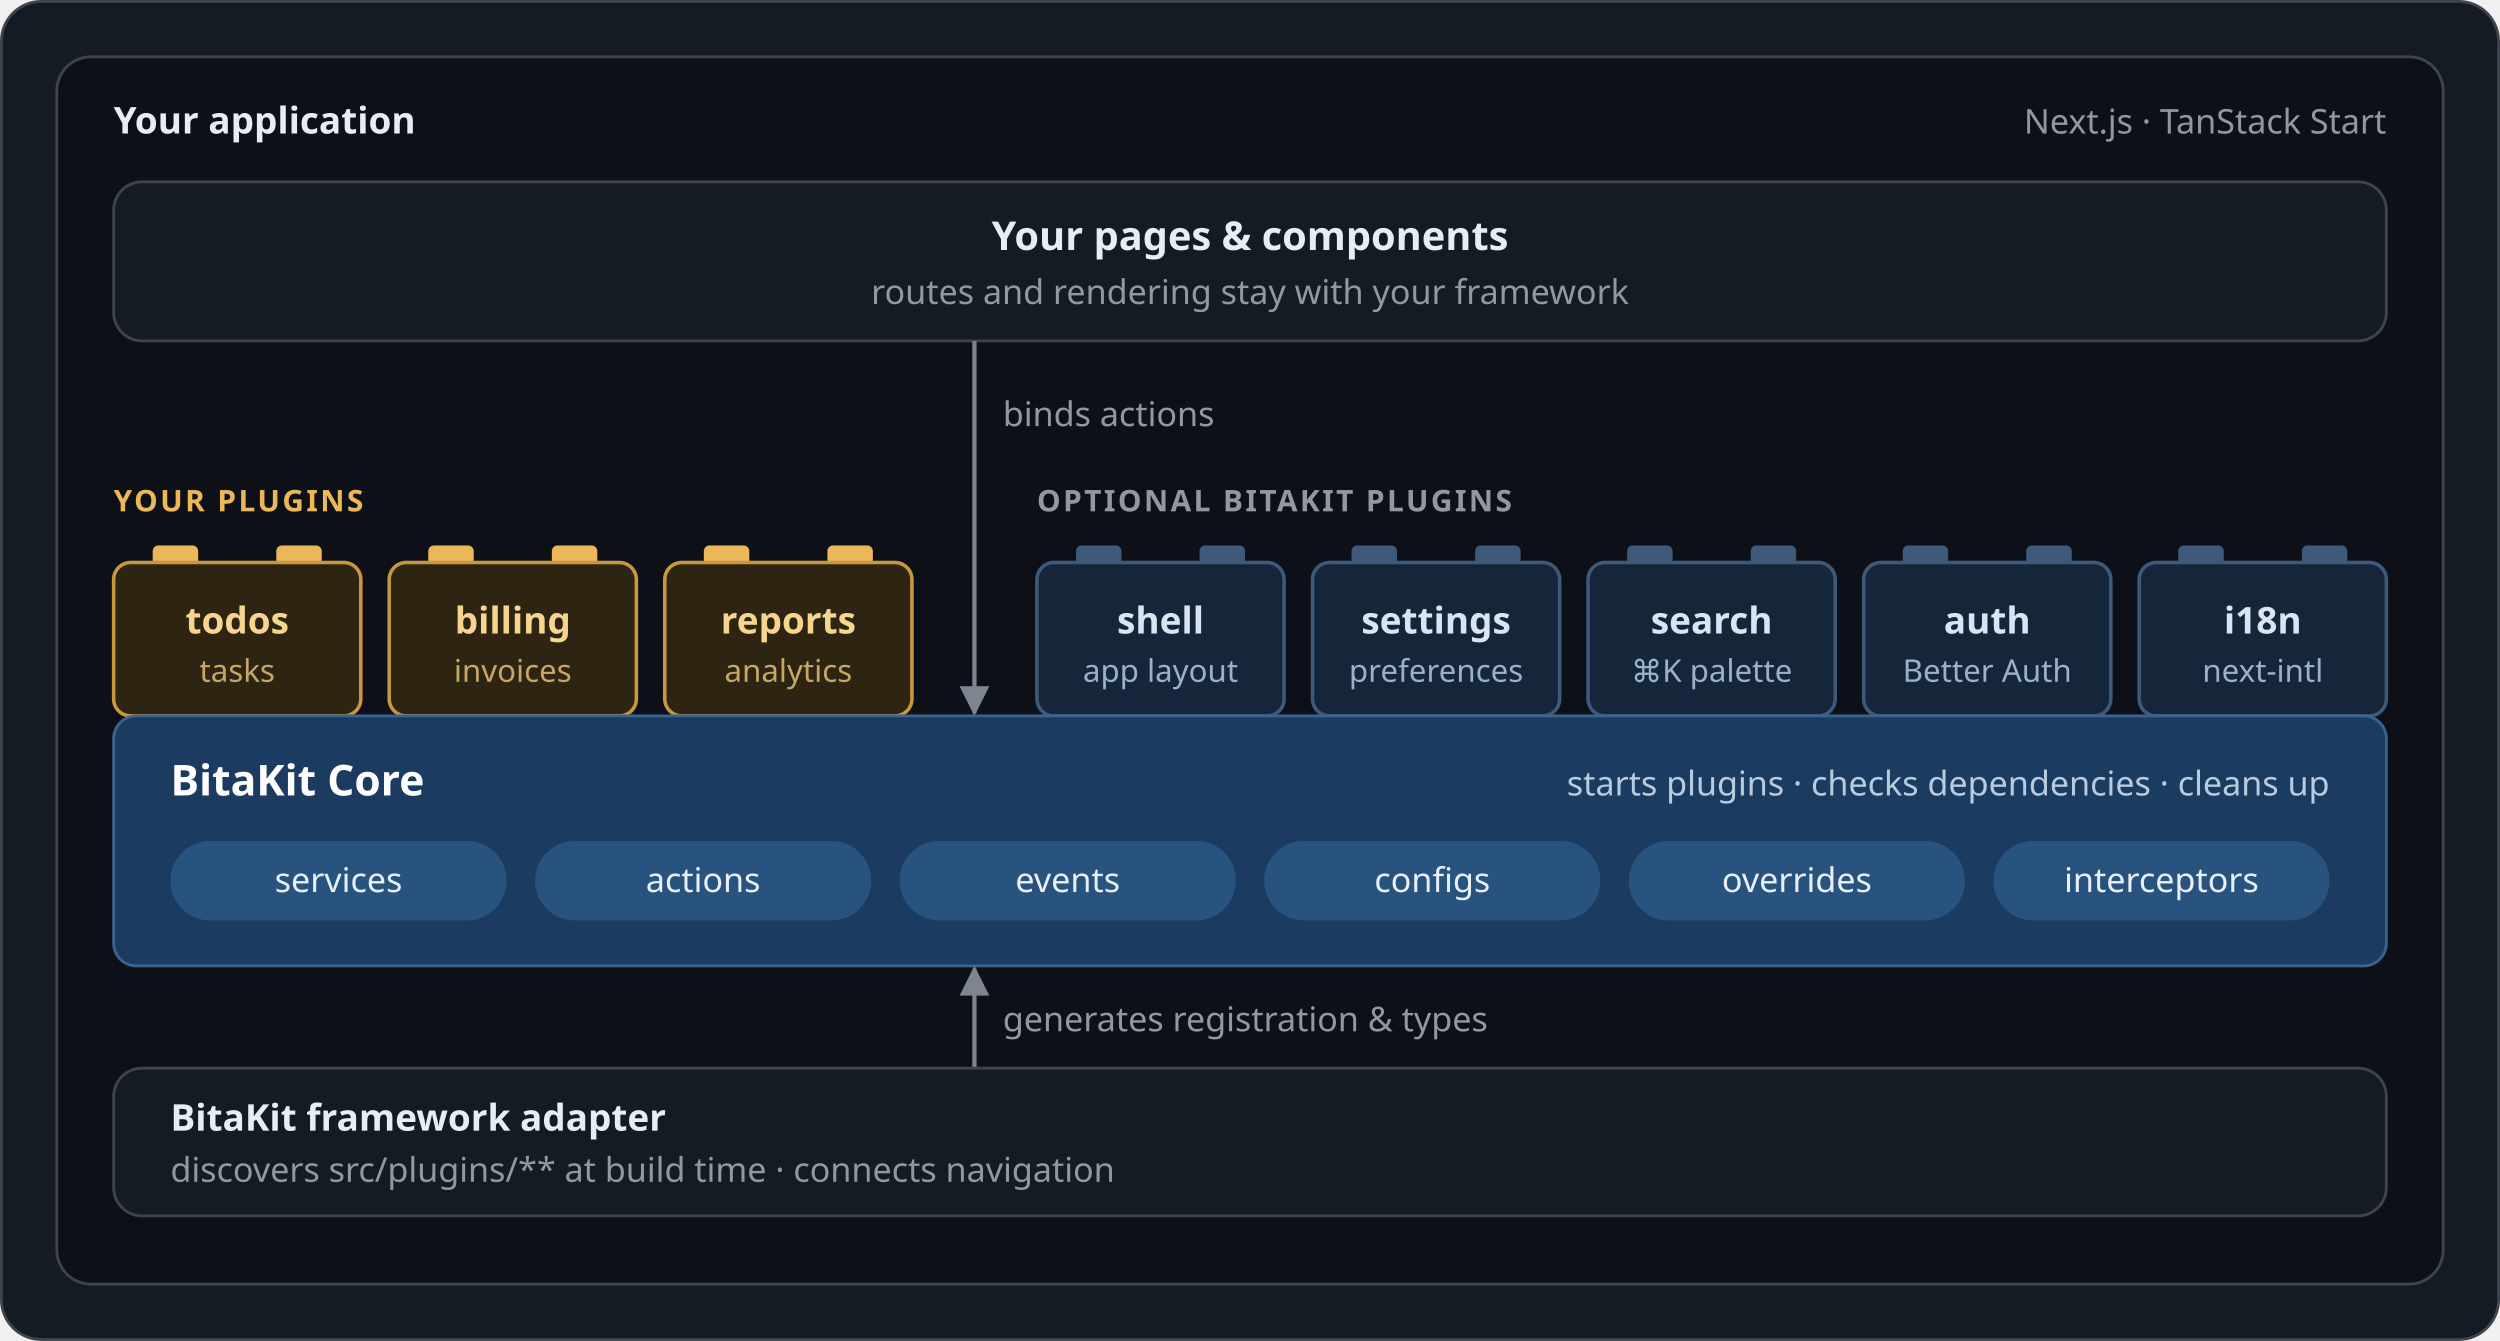
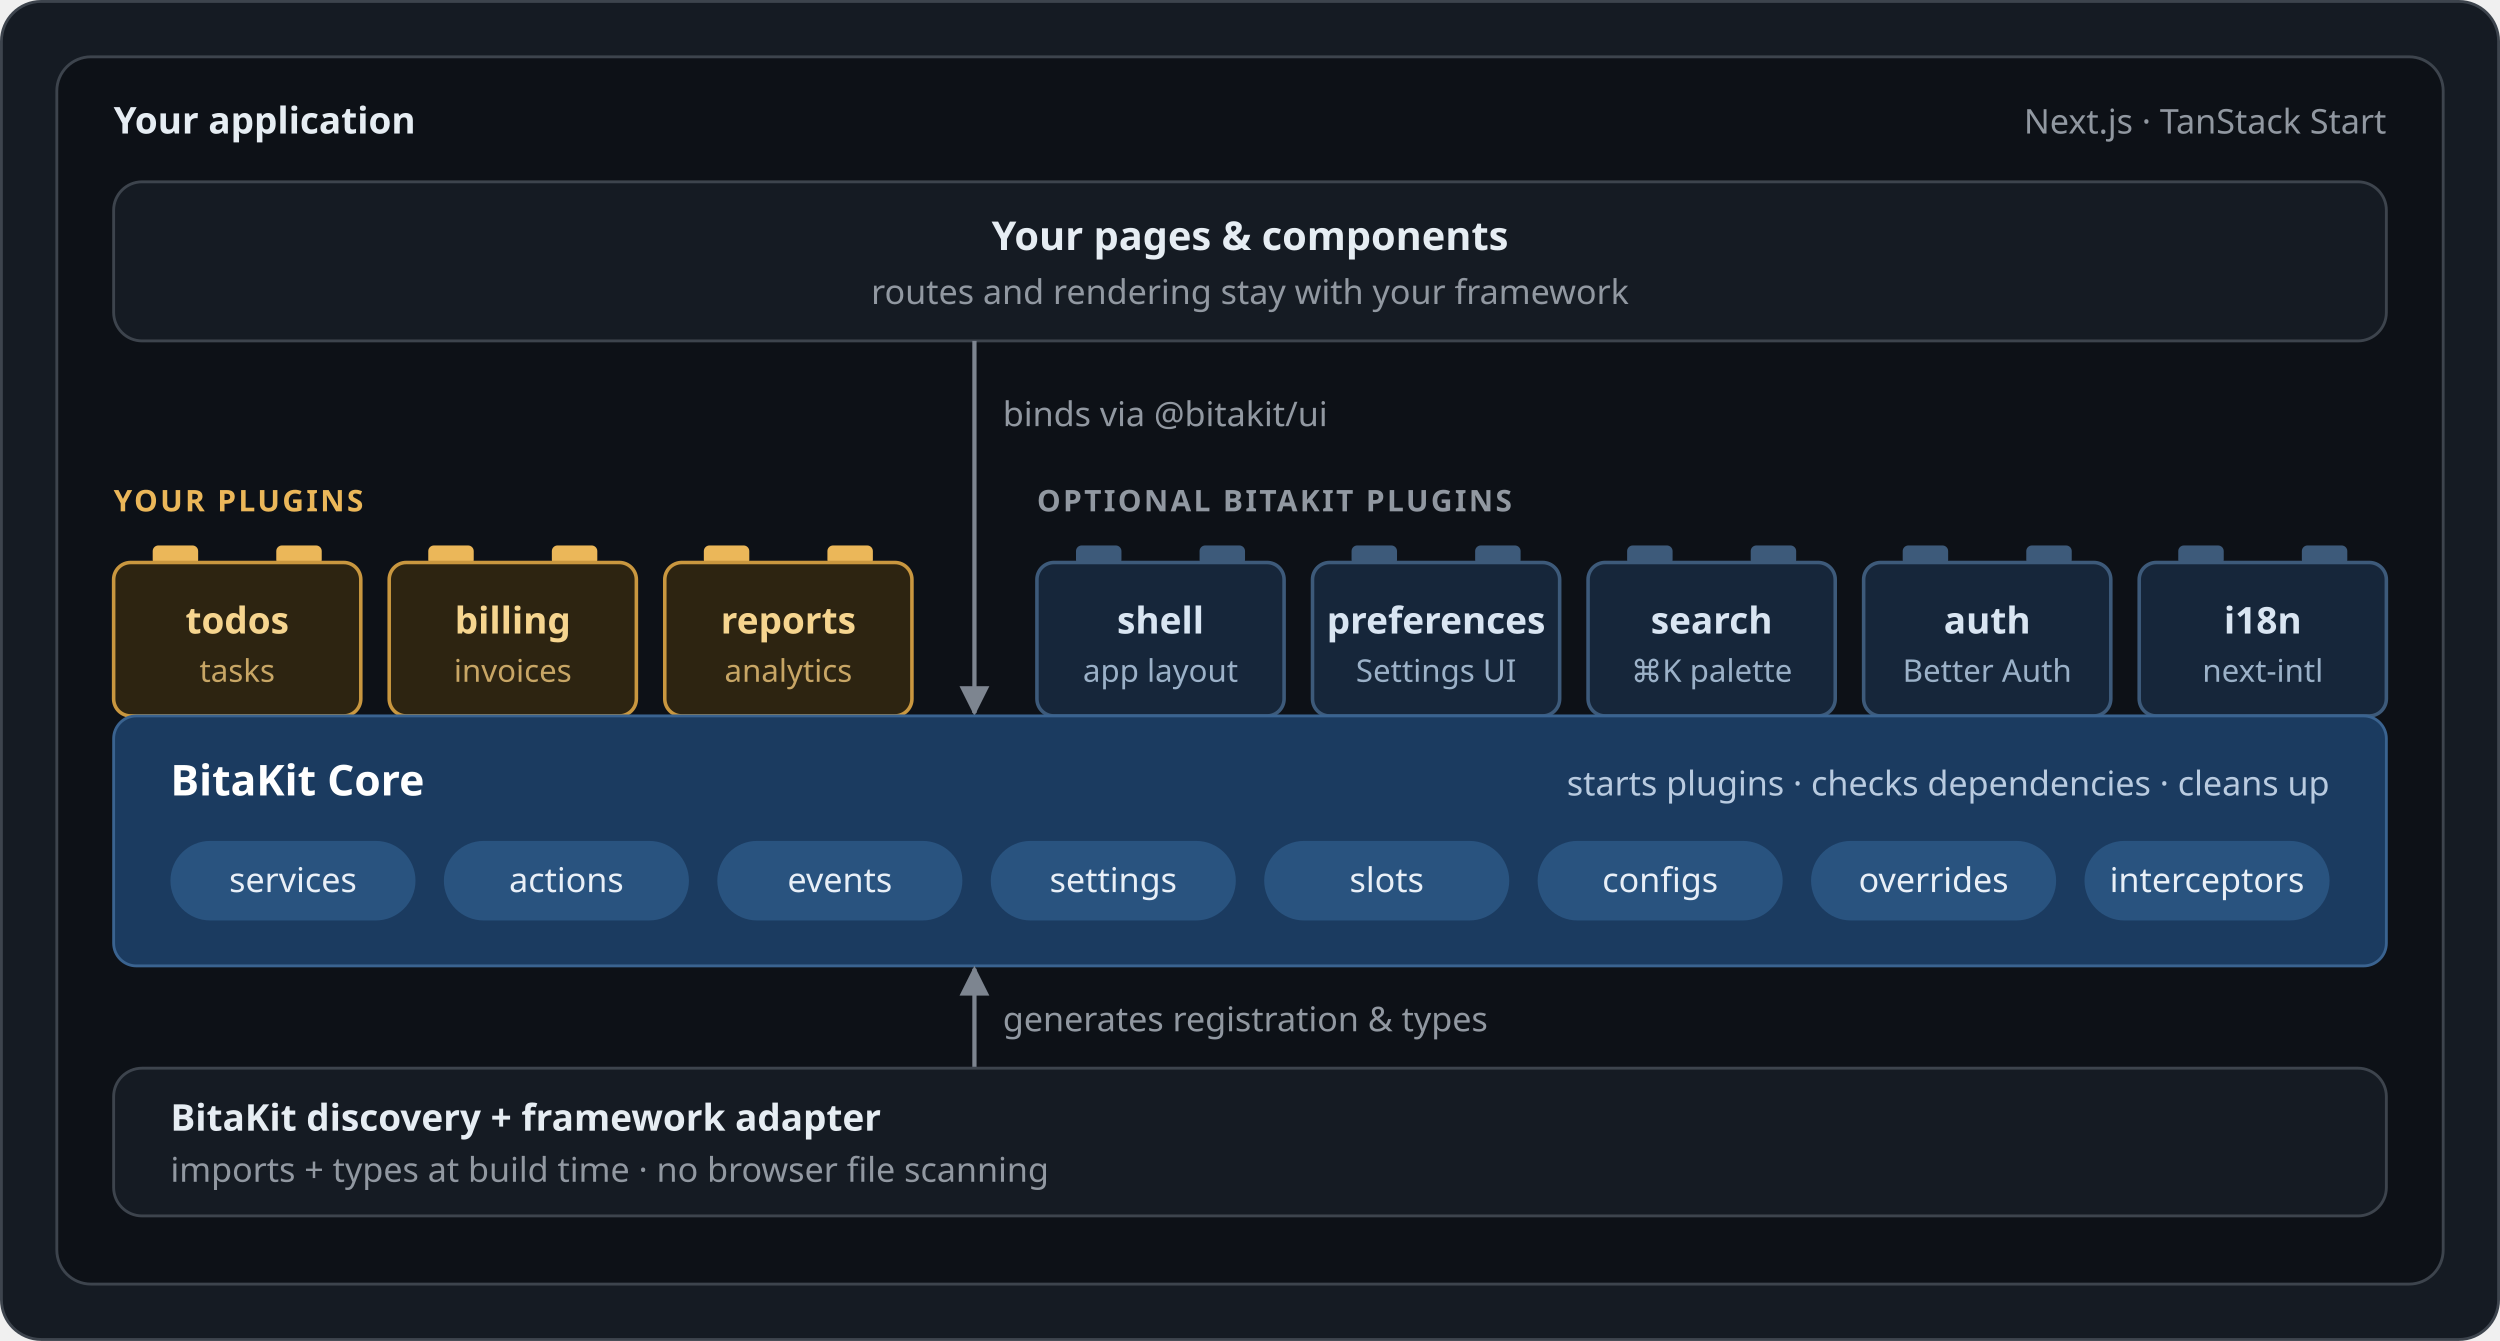
- <svg xmlns="http://www.w3.org/2000/svg" width="880" height="472" viewBox="0 0 880 472" role="img" aria-label="BitaKit architecture: your pages bind actions in BitaKit Core; your plugins and optional BitaKit plugins snap onto Core, which owns services, actions, events, configs, overrides and interceptors; a framework adapter discovers plugin files at build time and generates their registration and types.">
+ <svg xmlns="http://www.w3.org/2000/svg" width="880" height="472" viewBox="0 0 880 472" role="img" aria-label="BitaKit architecture: your pages use @bitakit/ui to bind actions in headless Core; your plugins and optional BitaKit plugins share Core services, actions, events, settings, slots, configs, overrides and interceptors; discovery and the framework adapter generate imports and types at build time.">
  <defs>
    <marker id="arrow" viewBox="0 0 10 10" refX="9" refY="5" markerWidth="7" markerHeight="7" orient="auto-start-reverse">
      <path d="M0 0 L10 5 L0 10 z" fill="#7d8590" />
    </marker>
    <marker id="arrow-accent" viewBox="0 0 10 10" refX="9" refY="5" markerWidth="7" markerHeight="7" orient="auto-start-reverse">
      <path d="M0 0 L10 5 L0 10 z" fill="#EBB759" />
    </marker>
  </defs>
  <rect x="0.5" y="0.5" width="879" height="471" rx="14" fill="#151b23" stroke="#3d444d" stroke-width="1" />
  <rect x="20" y="20" width="840" height="432" rx="12" fill="#0d1117" stroke="#3d444d" stroke-width="1" />
  <text x="40" y="47" font-family="-apple-system, BlinkMacSystemFont, 'Segoe UI', 'Noto Sans', Helvetica, Arial, sans-serif" font-size="13" font-weight="600" fill="#e6edf3">Your application</text>
  <text x="840" y="47" font-family="-apple-system, BlinkMacSystemFont, 'Segoe UI', 'Noto Sans', Helvetica, Arial, sans-serif" font-size="12" fill="#9198a1" text-anchor="end">Next.js · TanStack Start</text>
  <rect x="40" y="64" width="800" height="56" rx="10" fill="#151b23" stroke="#3d444d" stroke-width="1" />
  <text x="440" y="88" font-family="-apple-system, BlinkMacSystemFont, 'Segoe UI', 'Noto Sans', Helvetica, Arial, sans-serif" font-size="14" font-weight="600" fill="#e6edf3" text-anchor="middle">Your pages &amp; components</text>
  <text x="440" y="107" font-family="-apple-system, BlinkMacSystemFont, 'Segoe UI', 'Noto Sans', Helvetica, Arial, sans-serif" font-size="12" fill="#9198a1" text-anchor="middle">routes and rendering stay with your framework</text>
  <path d="M343 120 L343 251" fill="none" stroke="#7d8590" stroke-width="1.5" stroke-linejoin="round" marker-end="url(#arrow)" />
-   <text x="353" y="150" font-family="-apple-system, BlinkMacSystemFont, 'Segoe UI', 'Noto Sans', Helvetica, Arial, sans-serif" font-size="12" fill="#9198a1">binds actions</text>
+   <text x="353" y="150" font-family="-apple-system, BlinkMacSystemFont, 'Segoe UI', 'Noto Sans', Helvetica, Arial, sans-serif" font-size="12" fill="#9198a1">binds via @bitakit/ui</text>
  <text x="40" y="180" font-family="-apple-system, BlinkMacSystemFont, 'Segoe UI', 'Noto Sans', Helvetica, Arial, sans-serif" font-size="10.5" font-weight="600" fill="#EBB759" letter-spacing="0.08em">YOUR PLUGINS</text>
  <text x="365" y="180" font-family="-apple-system, BlinkMacSystemFont, 'Segoe UI', 'Noto Sans', Helvetica, Arial, sans-serif" font-size="10.5" font-weight="600" fill="#9198a1" letter-spacing="0.08em">OPTIONAL BITAKIT PLUGINS</text>
  <rect x="53.75" y="192" width="16" height="7" rx="2" fill="#EBB759" />
  <rect x="97.25" y="192" width="16" height="7" rx="2" fill="#EBB759" />
  <rect x="40" y="198" width="87" height="54" rx="6" fill="#2d2411" stroke="#c9973f" stroke-width="1.25" />
  <text x="83.5" y="223" font-family="-apple-system, BlinkMacSystemFont, 'Segoe UI', 'Noto Sans', Helvetica, Arial, sans-serif" font-size="13" font-weight="600" fill="#f6d58f" text-anchor="middle">todos</text>
  <text x="83.5" y="240" font-family="-apple-system, BlinkMacSystemFont, 'Segoe UI', 'Noto Sans', Helvetica, Arial, sans-serif" font-size="11" fill="#c8a665" text-anchor="middle">tasks</text>
  <rect x="150.75" y="192" width="16" height="7" rx="2" fill="#EBB759" />
  <rect x="194.25" y="192" width="16" height="7" rx="2" fill="#EBB759" />
  <rect x="137" y="198" width="87" height="54" rx="6" fill="#2d2411" stroke="#c9973f" stroke-width="1.25" />
  <text x="180.5" y="223" font-family="-apple-system, BlinkMacSystemFont, 'Segoe UI', 'Noto Sans', Helvetica, Arial, sans-serif" font-size="13" font-weight="600" fill="#f6d58f" text-anchor="middle">billing</text>
  <text x="180.5" y="240" font-family="-apple-system, BlinkMacSystemFont, 'Segoe UI', 'Noto Sans', Helvetica, Arial, sans-serif" font-size="11" fill="#c8a665" text-anchor="middle">invoices</text>
  <rect x="247.75" y="192" width="16" height="7" rx="2" fill="#EBB759" />
  <rect x="291.25" y="192" width="16" height="7" rx="2" fill="#EBB759" />
  <rect x="234" y="198" width="87" height="54" rx="6" fill="#2d2411" stroke="#c9973f" stroke-width="1.25" />
  <text x="277.5" y="223" font-family="-apple-system, BlinkMacSystemFont, 'Segoe UI', 'Noto Sans', Helvetica, Arial, sans-serif" font-size="13" font-weight="600" fill="#f6d58f" text-anchor="middle">reports</text>
  <text x="277.5" y="240" font-family="-apple-system, BlinkMacSystemFont, 'Segoe UI', 'Noto Sans', Helvetica, Arial, sans-serif" font-size="11" fill="#c8a665" text-anchor="middle">analytics</text>
  <rect x="378.75" y="192" width="16" height="7" rx="2" fill="#3d5a7a" />
  <rect x="422.25" y="192" width="16" height="7" rx="2" fill="#3d5a7a" />
  <rect x="365" y="198" width="87" height="54" rx="6" fill="#16263a" stroke="#3d5a7a" stroke-width="1.25" />
  <text x="408.5" y="223" font-family="-apple-system, BlinkMacSystemFont, 'Segoe UI', 'Noto Sans', Helvetica, Arial, sans-serif" font-size="13" font-weight="600" fill="#d9e5f2" text-anchor="middle">shell</text>
  <text x="408.5" y="240" font-family="-apple-system, BlinkMacSystemFont, 'Segoe UI', 'Noto Sans', Helvetica, Arial, sans-serif" font-size="11" fill="#9bb1c8" text-anchor="middle">app layout</text>
  <rect x="475.75" y="192" width="16" height="7" rx="2" fill="#3d5a7a" />
  <rect x="519.25" y="192" width="16" height="7" rx="2" fill="#3d5a7a" />
  <rect x="462" y="198" width="87" height="54" rx="6" fill="#16263a" stroke="#3d5a7a" stroke-width="1.25" />
-   <text x="505.5" y="223" font-family="-apple-system, BlinkMacSystemFont, 'Segoe UI', 'Noto Sans', Helvetica, Arial, sans-serif" font-size="13" font-weight="600" fill="#d9e5f2" text-anchor="middle">settings</text>
-   <text x="505.5" y="240" font-family="-apple-system, BlinkMacSystemFont, 'Segoe UI', 'Noto Sans', Helvetica, Arial, sans-serif" font-size="11" fill="#9bb1c8" text-anchor="middle">preferences</text>
+   <text x="505.5" y="223" font-family="-apple-system, BlinkMacSystemFont, 'Segoe UI', 'Noto Sans', Helvetica, Arial, sans-serif" font-size="13" font-weight="600" fill="#d9e5f2" text-anchor="middle">preferences</text>
+   <text x="505.5" y="240" font-family="-apple-system, BlinkMacSystemFont, 'Segoe UI', 'Noto Sans', Helvetica, Arial, sans-serif" font-size="11" fill="#9bb1c8" text-anchor="middle">Settings UI</text>
  <rect x="572.75" y="192" width="16" height="7" rx="2" fill="#3d5a7a" />
  <rect x="616.25" y="192" width="16" height="7" rx="2" fill="#3d5a7a" />
  <rect x="559" y="198" width="87" height="54" rx="6" fill="#16263a" stroke="#3d5a7a" stroke-width="1.25" />
  <text x="602.5" y="223" font-family="-apple-system, BlinkMacSystemFont, 'Segoe UI', 'Noto Sans', Helvetica, Arial, sans-serif" font-size="13" font-weight="600" fill="#d9e5f2" text-anchor="middle">search</text>
  <text x="602.5" y="240" font-family="-apple-system, BlinkMacSystemFont, 'Segoe UI', 'Noto Sans', Helvetica, Arial, sans-serif" font-size="11" fill="#9bb1c8" text-anchor="middle">⌘K palette</text>
  <rect x="669.75" y="192" width="16" height="7" rx="2" fill="#3d5a7a" />
  <rect x="713.25" y="192" width="16" height="7" rx="2" fill="#3d5a7a" />
  <rect x="656" y="198" width="87" height="54" rx="6" fill="#16263a" stroke="#3d5a7a" stroke-width="1.25" />
  <text x="699.5" y="223" font-family="-apple-system, BlinkMacSystemFont, 'Segoe UI', 'Noto Sans', Helvetica, Arial, sans-serif" font-size="13" font-weight="600" fill="#d9e5f2" text-anchor="middle">auth</text>
  <text x="699.5" y="240" font-family="-apple-system, BlinkMacSystemFont, 'Segoe UI', 'Noto Sans', Helvetica, Arial, sans-serif" font-size="11" fill="#9bb1c8" text-anchor="middle">Better Auth</text>
  <rect x="766.75" y="192" width="16" height="7" rx="2" fill="#3d5a7a" />
  <rect x="810.25" y="192" width="16" height="7" rx="2" fill="#3d5a7a" />
  <rect x="753" y="198" width="87" height="54" rx="6" fill="#16263a" stroke="#3d5a7a" stroke-width="1.25" />
  <text x="796.5" y="223" font-family="-apple-system, BlinkMacSystemFont, 'Segoe UI', 'Noto Sans', Helvetica, Arial, sans-serif" font-size="13" font-weight="600" fill="#d9e5f2" text-anchor="middle">i18n</text>
  <text x="796.5" y="240" font-family="-apple-system, BlinkMacSystemFont, 'Segoe UI', 'Noto Sans', Helvetica, Arial, sans-serif" font-size="11" fill="#9bb1c8" text-anchor="middle">next-intl</text>
  <rect x="40" y="252" width="800" height="88" rx="8" fill="#1b3b60" stroke="#3a6390" stroke-width="1" />
  <text x="60" y="280" font-family="-apple-system, BlinkMacSystemFont, 'Segoe UI', 'Noto Sans', Helvetica, Arial, sans-serif" font-size="15" font-weight="700" fill="#ffffff">BitaKit Core</text>
  <text x="820" y="280" font-family="-apple-system, BlinkMacSystemFont, 'Segoe UI', 'Noto Sans', Helvetica, Arial, sans-serif" font-size="12" fill="#b9cbe0" text-anchor="end">starts plugins · checks dependencies · cleans up</text>
-   <rect x="60" y="296" width="118.333" height="28" rx="14" fill="#29537f" />
-   <text x="119.167" y="314" font-family="-apple-system, BlinkMacSystemFont, 'Segoe UI', 'Noto Sans', Helvetica, Arial, sans-serif" font-size="12" font-weight="500" fill="#e8eff7" text-anchor="middle">services</text>
-   <rect x="188.333" y="296" width="118.333" height="28" rx="14" fill="#29537f" />
-   <text x="247.5" y="314" font-family="-apple-system, BlinkMacSystemFont, 'Segoe UI', 'Noto Sans', Helvetica, Arial, sans-serif" font-size="12" font-weight="500" fill="#e8eff7" text-anchor="middle">actions</text>
-   <rect x="316.667" y="296" width="118.333" height="28" rx="14" fill="#29537f" />
-   <text x="375.833" y="314" font-family="-apple-system, BlinkMacSystemFont, 'Segoe UI', 'Noto Sans', Helvetica, Arial, sans-serif" font-size="12" font-weight="500" fill="#e8eff7" text-anchor="middle">events</text>
-   <rect x="445" y="296" width="118.333" height="28" rx="14" fill="#29537f" />
-   <text x="504.167" y="314" font-family="-apple-system, BlinkMacSystemFont, 'Segoe UI', 'Noto Sans', Helvetica, Arial, sans-serif" font-size="12" font-weight="500" fill="#e8eff7" text-anchor="middle">configs</text>
-   <rect x="573.333" y="296" width="118.333" height="28" rx="14" fill="#29537f" />
-   <text x="632.5" y="314" font-family="-apple-system, BlinkMacSystemFont, 'Segoe UI', 'Noto Sans', Helvetica, Arial, sans-serif" font-size="12" font-weight="500" fill="#e8eff7" text-anchor="middle">overrides</text>
-   <rect x="701.667" y="296" width="118.333" height="28" rx="14" fill="#29537f" />
-   <text x="760.833" y="314" font-family="-apple-system, BlinkMacSystemFont, 'Segoe UI', 'Noto Sans', Helvetica, Arial, sans-serif" font-size="12" font-weight="500" fill="#e8eff7" text-anchor="middle">interceptors</text>
+   <rect x="60" y="296" width="86.25" height="28" rx="14" fill="#29537f" />
+   <text x="103.125" y="314" font-family="-apple-system, BlinkMacSystemFont, 'Segoe UI', 'Noto Sans', Helvetica, Arial, sans-serif" font-size="12" font-weight="500" fill="#e8eff7" text-anchor="middle">services</text>
+   <rect x="156.25" y="296" width="86.25" height="28" rx="14" fill="#29537f" />
+   <text x="199.375" y="314" font-family="-apple-system, BlinkMacSystemFont, 'Segoe UI', 'Noto Sans', Helvetica, Arial, sans-serif" font-size="12" font-weight="500" fill="#e8eff7" text-anchor="middle">actions</text>
+   <rect x="252.5" y="296" width="86.25" height="28" rx="14" fill="#29537f" />
+   <text x="295.625" y="314" font-family="-apple-system, BlinkMacSystemFont, 'Segoe UI', 'Noto Sans', Helvetica, Arial, sans-serif" font-size="12" font-weight="500" fill="#e8eff7" text-anchor="middle">events</text>
+   <rect x="348.75" y="296" width="86.25" height="28" rx="14" fill="#29537f" />
+   <text x="391.875" y="314" font-family="-apple-system, BlinkMacSystemFont, 'Segoe UI', 'Noto Sans', Helvetica, Arial, sans-serif" font-size="12" font-weight="500" fill="#e8eff7" text-anchor="middle">settings</text>
+   <rect x="445" y="296" width="86.25" height="28" rx="14" fill="#29537f" />
+   <text x="488.125" y="314" font-family="-apple-system, BlinkMacSystemFont, 'Segoe UI', 'Noto Sans', Helvetica, Arial, sans-serif" font-size="12" font-weight="500" fill="#e8eff7" text-anchor="middle">slots</text>
+   <rect x="541.25" y="296" width="86.25" height="28" rx="14" fill="#29537f" />
+   <text x="584.375" y="314" font-family="-apple-system, BlinkMacSystemFont, 'Segoe UI', 'Noto Sans', Helvetica, Arial, sans-serif" font-size="12" font-weight="500" fill="#e8eff7" text-anchor="middle">configs</text>
+   <rect x="637.5" y="296" width="86.25" height="28" rx="14" fill="#29537f" />
+   <text x="680.625" y="314" font-family="-apple-system, BlinkMacSystemFont, 'Segoe UI', 'Noto Sans', Helvetica, Arial, sans-serif" font-size="12" font-weight="500" fill="#e8eff7" text-anchor="middle">overrides</text>
+   <rect x="733.75" y="296" width="86.25" height="28" rx="14" fill="#29537f" />
+   <text x="776.875" y="314" font-family="-apple-system, BlinkMacSystemFont, 'Segoe UI', 'Noto Sans', Helvetica, Arial, sans-serif" font-size="12" font-weight="500" fill="#e8eff7" text-anchor="middle">interceptors</text>
  <path d="M343 376 L343 341" fill="none" stroke="#7d8590" stroke-width="1.5" stroke-linejoin="round" marker-end="url(#arrow)" />
  <text x="353" y="363" font-family="-apple-system, BlinkMacSystemFont, 'Segoe UI', 'Noto Sans', Helvetica, Arial, sans-serif" font-size="12" fill="#9198a1">generates registration &amp; types</text>
  <rect x="40" y="376" width="800" height="52" rx="10" fill="#151b23" stroke="#3d444d" stroke-width="1" />
-   <text x="60" y="398" font-family="-apple-system, BlinkMacSystemFont, 'Segoe UI', 'Noto Sans', Helvetica, Arial, sans-serif" font-size="13" font-weight="600" fill="#e6edf3">BitaKit framework adapter</text>
-   <text x="60" y="416" font-family="-apple-system, BlinkMacSystemFont, 'Segoe UI', 'Noto Sans', Helvetica, Arial, sans-serif" font-size="12" fill="#9198a1">discovers src/plugins/** at build time · connects navigation</text>
+   <text x="60" y="398" font-family="-apple-system, BlinkMacSystemFont, 'Segoe UI', 'Noto Sans', Helvetica, Arial, sans-serif" font-size="13" font-weight="600" fill="#e6edf3">BitaKit discovery + framework adapter</text>
+   <text x="60" y="416" font-family="-apple-system, BlinkMacSystemFont, 'Segoe UI', 'Noto Sans', Helvetica, Arial, sans-serif" font-size="12" fill="#9198a1">imports + types at build time · no browser file scanning</text>
</svg>
